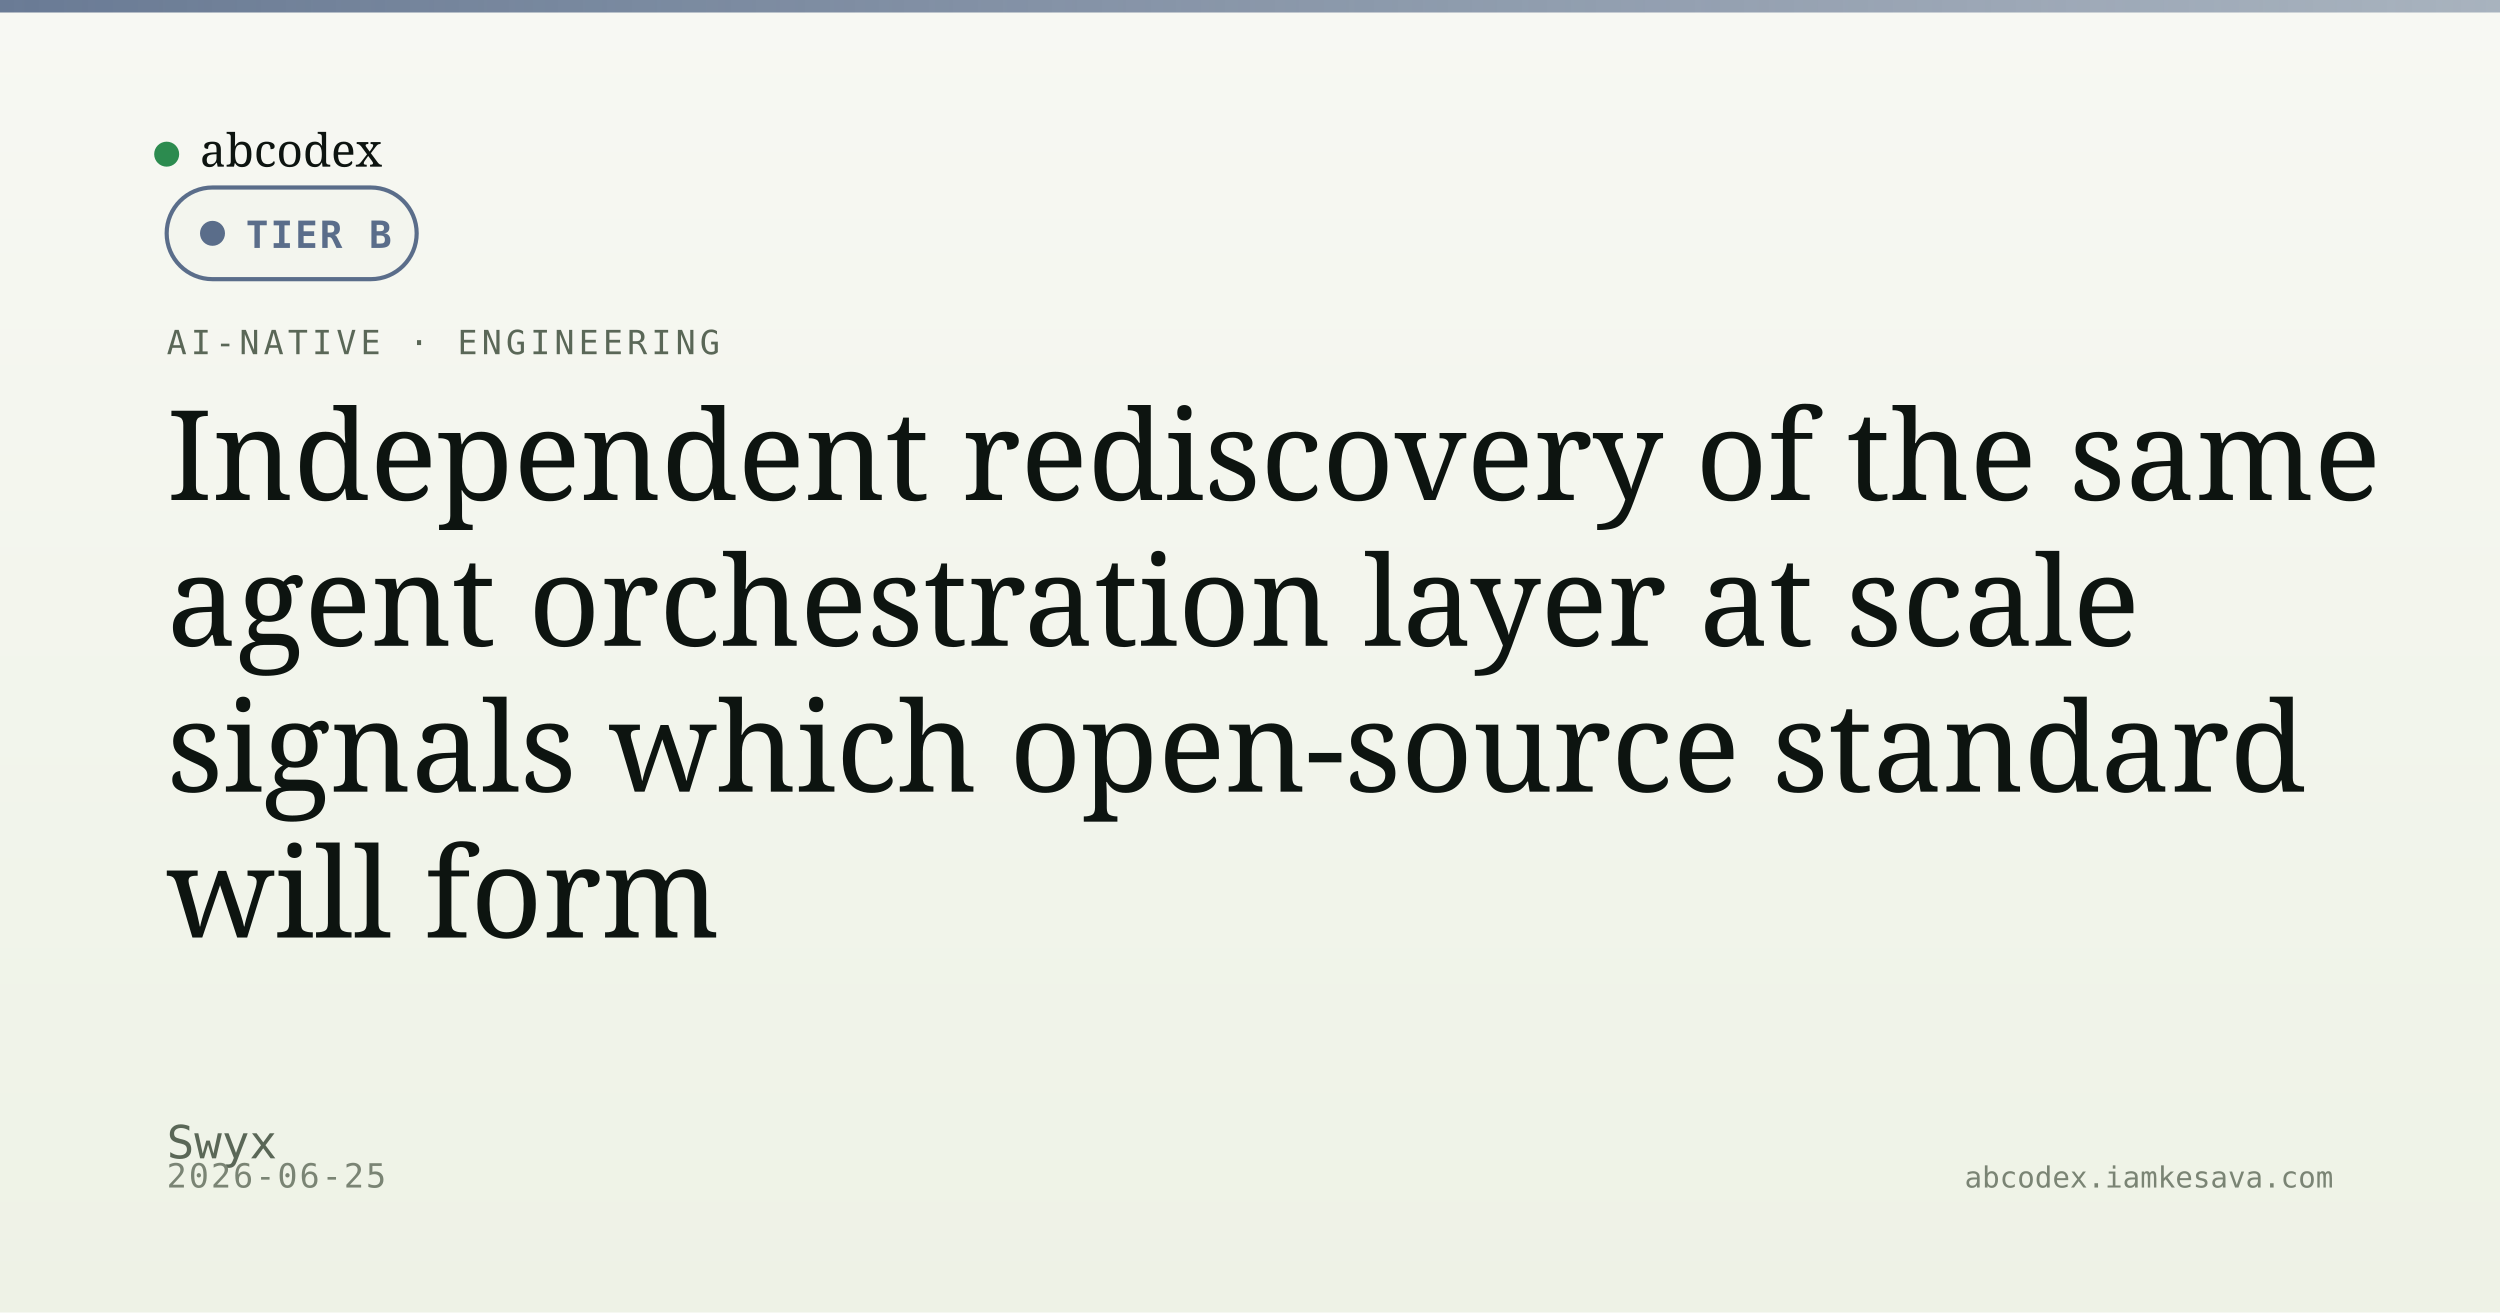
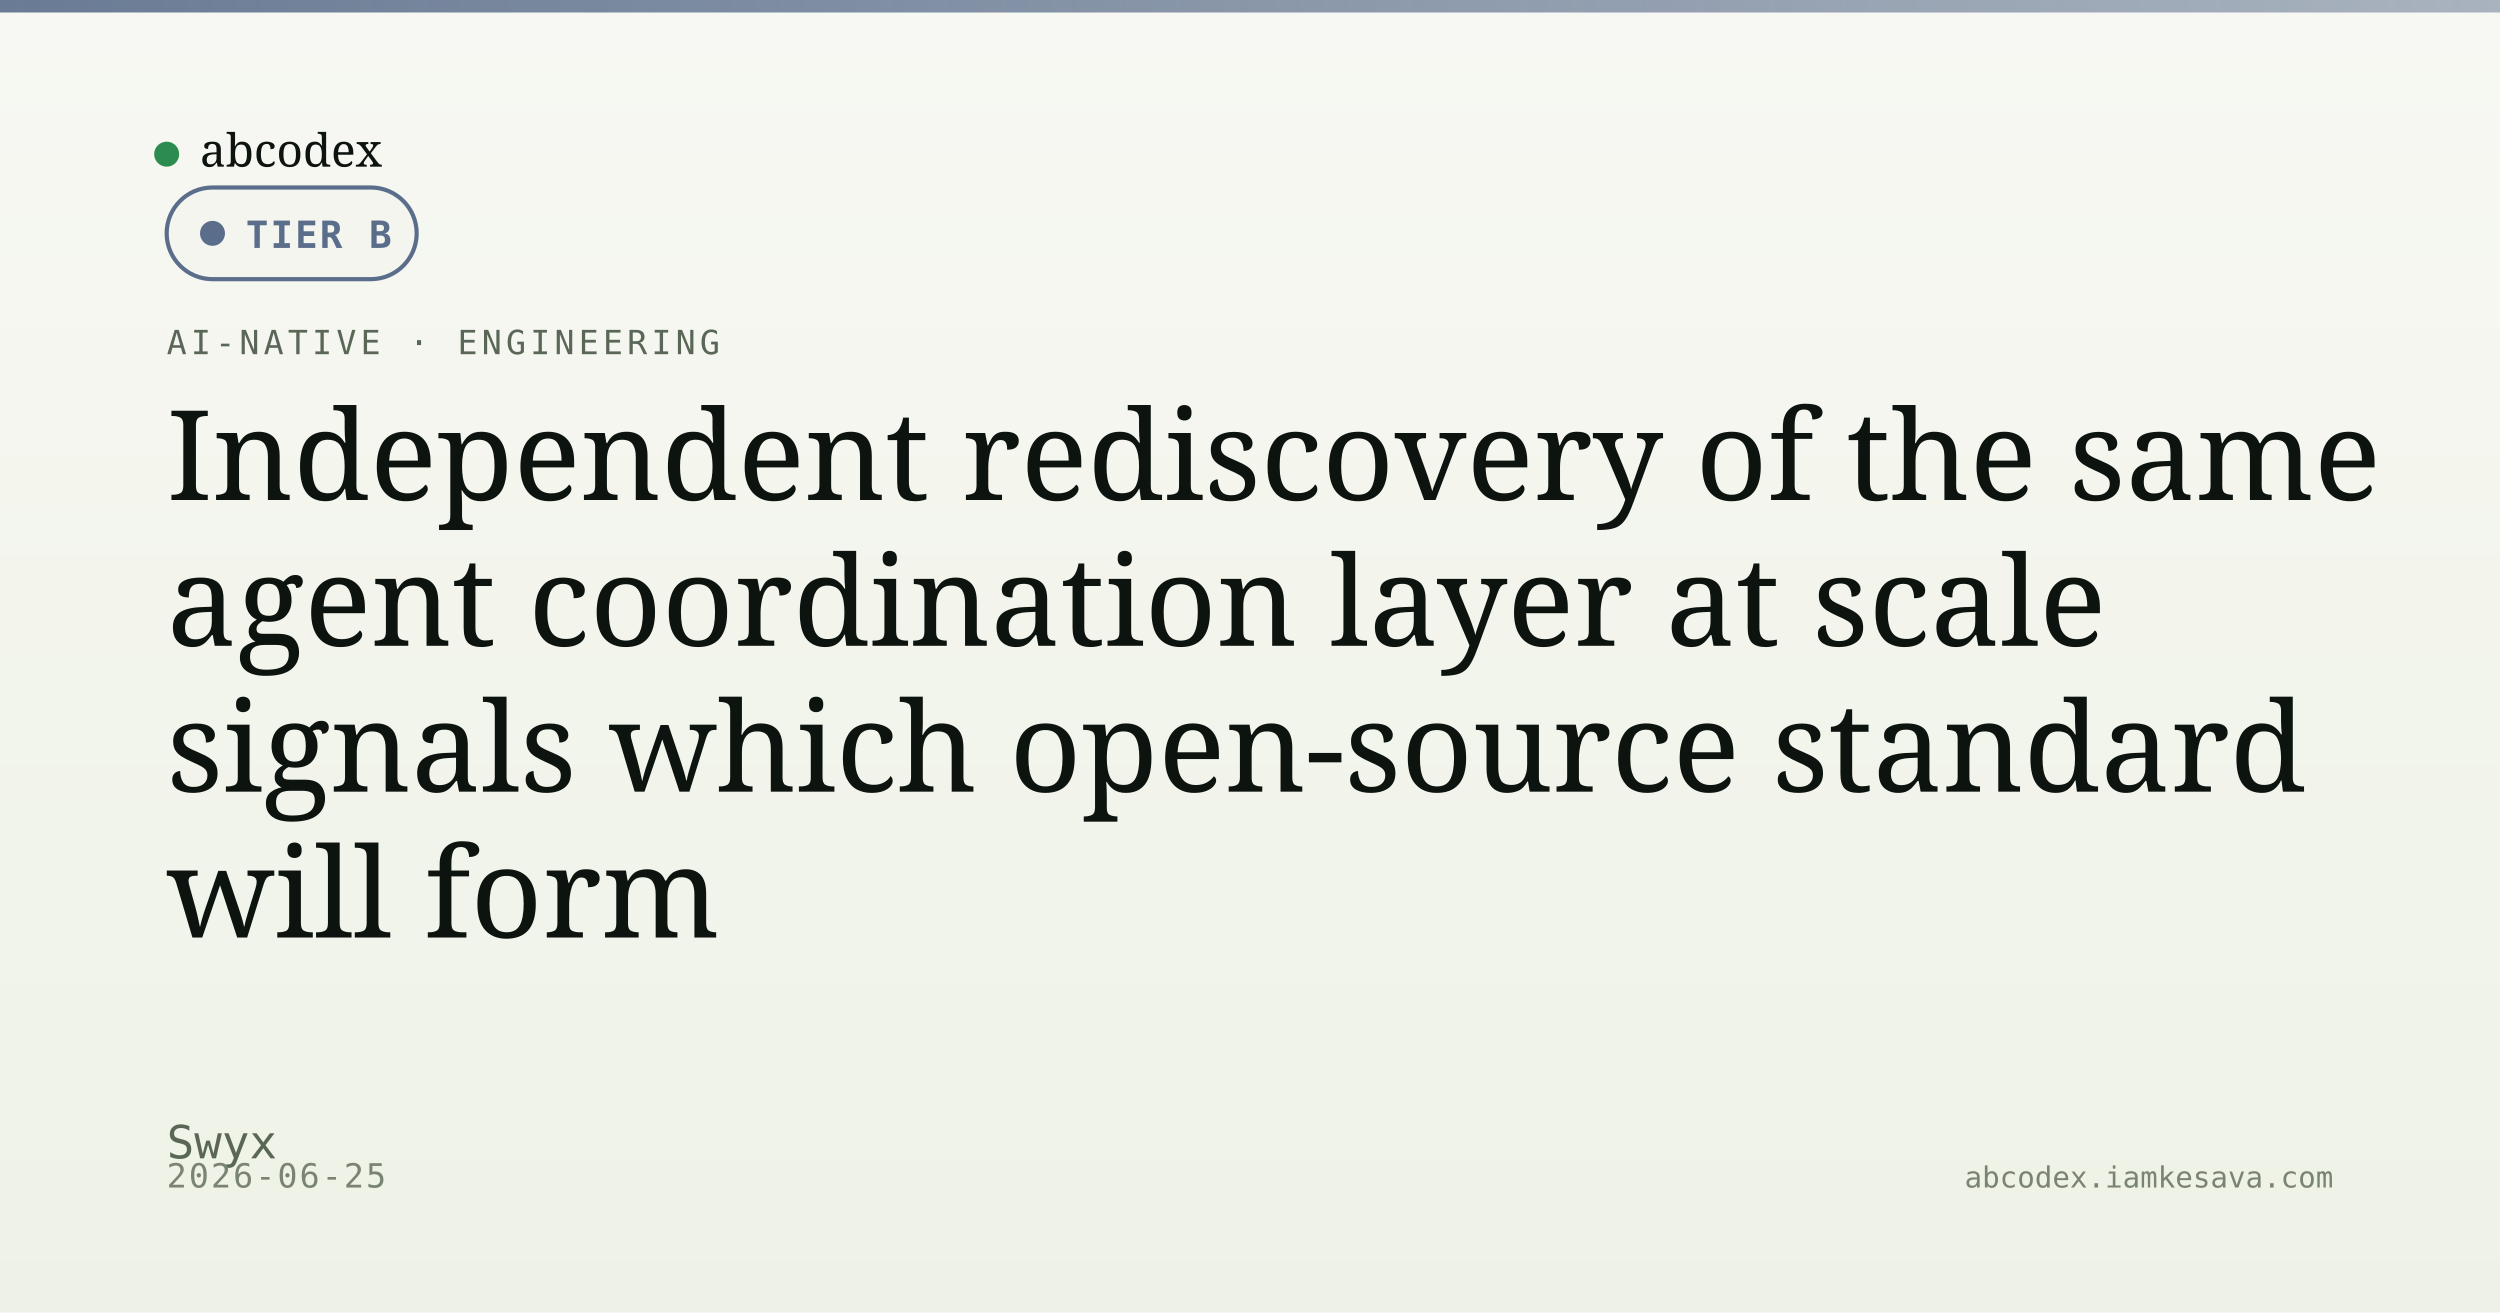
<svg xmlns="http://www.w3.org/2000/svg" viewBox="0 0 1200 630" width="1200" height="630">
  <defs>
    <linearGradient id="bg" x1="0" y1="0" x2="0" y2="1">
      <stop offset="0" stop-color="#f7f8f3" />
      <stop offset="1" stop-color="#eef2e6" />
    </linearGradient>
    <linearGradient id="band" x1="0" y1="0" x2="1" y2="0">
      <stop offset="0" stop-color="#5a6d8a" stop-opacity="0.9" />
      <stop offset="1" stop-color="#5a6d8a" stop-opacity="0.5" />
    </linearGradient>
  </defs>
  <rect width="1200" height="630" fill="url(#bg)" />
  <rect x="0" y="0" width="1200" height="6" fill="url(#band)" />
  <g transform="translate(80, 60)">
    <circle cx="0" cy="14" r="6" fill="#2c8b4f" />
    <text x="16" y="20" font-family="Newsreader, serif" font-size="22" fill="#0d1410">abcodex</text>
  </g>
  <text x="80" y="170" font-family="JetBrains Mono, monospace" font-size="16" fill="#5a6757" letter-spacing="2">AI-NATIVE · ENGINEERING</text>
  <g transform="translate(80, 90)">
    <rect width="120" height="44" rx="22" fill="#f3f5ee" stroke="#5a6d8a" stroke-width="2" />
    <circle cx="22" cy="22" r="6" fill="#5a6d8a" />
    <text x="38" y="29" font-family="JetBrains Mono, monospace" font-size="18" font-weight="600" fill="#5a6d8a" letter-spacing="1">TIER B</text>
  </g>
  <text x="80" y="240" font-family="Newsreader, serif" font-size="60" font-weight="500" fill="#0d1410">Independent rediscovery of the same</text>
-   <text x="80" y="310" font-family="Newsreader, serif" font-size="60" font-weight="500" fill="#0d1410">agent orchestration layer at scale</text>
+   <text x="80" y="310" font-family="Newsreader, serif" font-size="60" font-weight="500" fill="#0d1410">agent coordination layer at scale</text>
  <text x="80" y="380" font-family="Newsreader, serif" font-size="60" font-weight="500" fill="#0d1410">signals which open-source standard</text>
  <text x="80" y="450" font-family="Newsreader, serif" font-size="60" font-weight="500" fill="#0d1410">will form</text>
  <text x="80" y="556" font-family="JetBrains Mono, monospace" font-size="22" fill="#5a6757">Swyx</text>
  <text x="80" y="570" font-family="JetBrains Mono, monospace" font-size="16" fill="#7a8474" letter-spacing="1">2026-06-25</text>
  <text x="1120" y="570" text-anchor="end" font-family="JetBrains Mono, monospace" font-size="14" fill="#7a8474">abcodex.iamkesava.com</text>
</svg>
